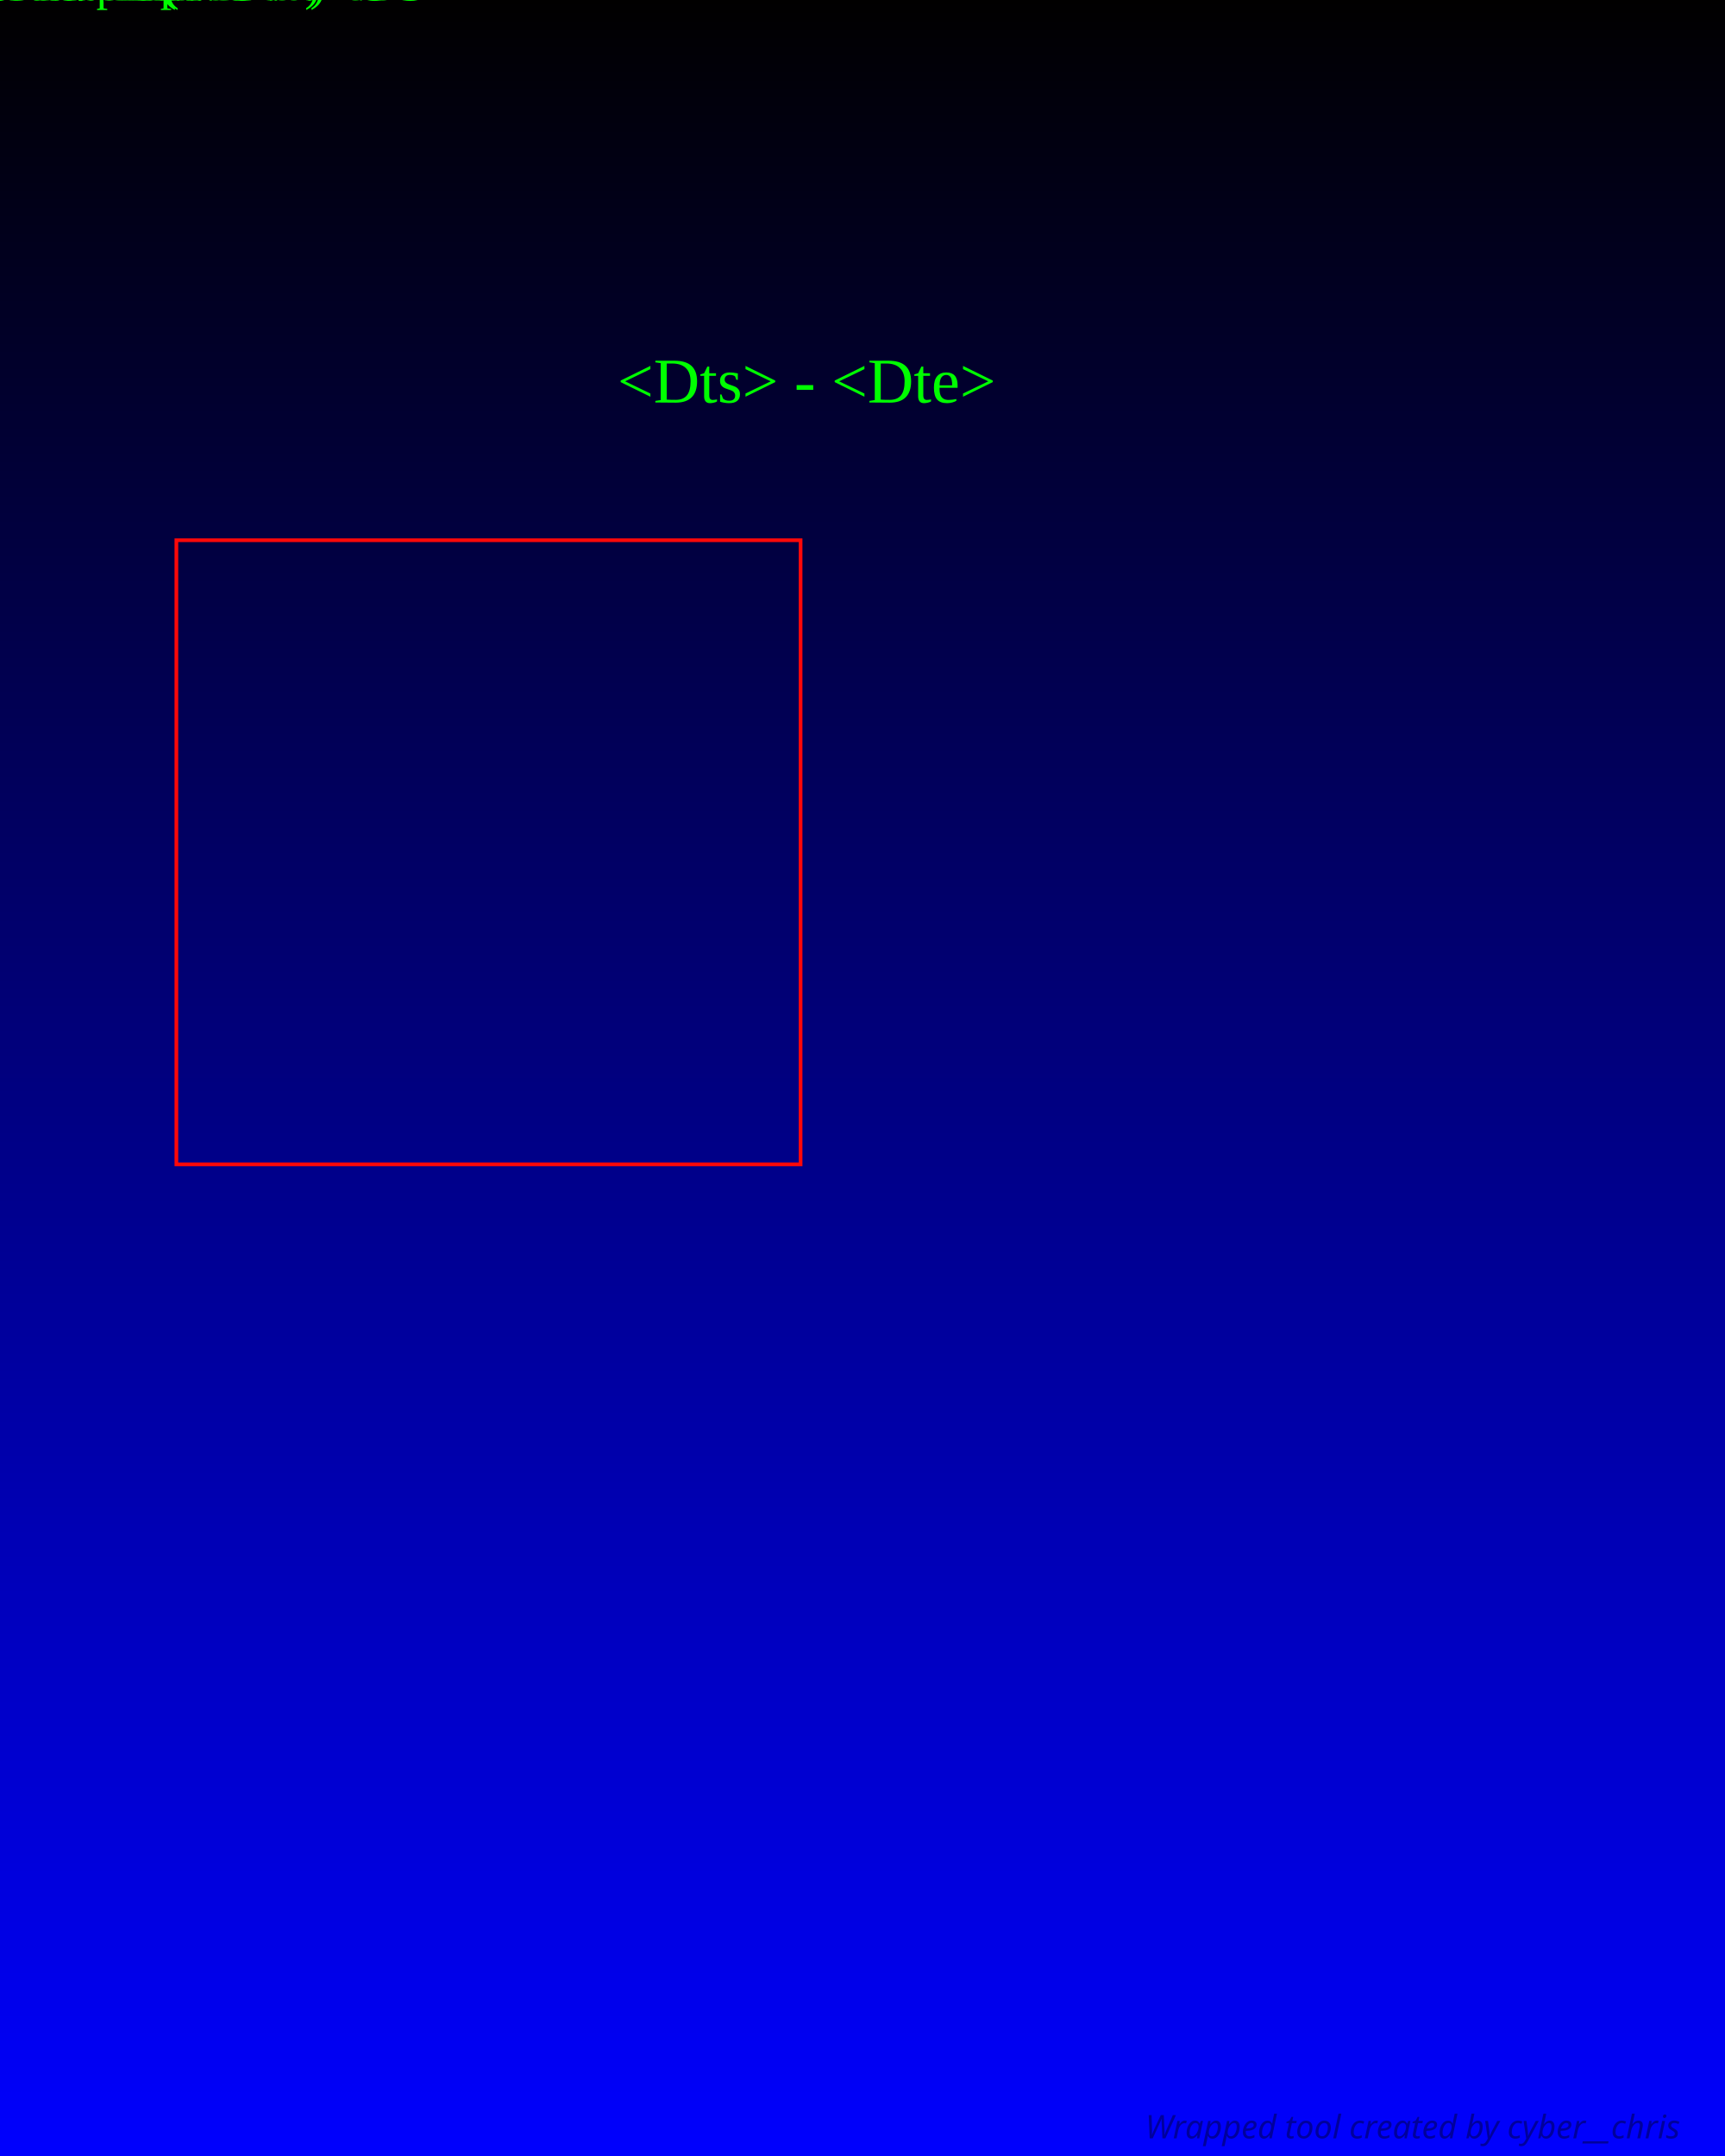
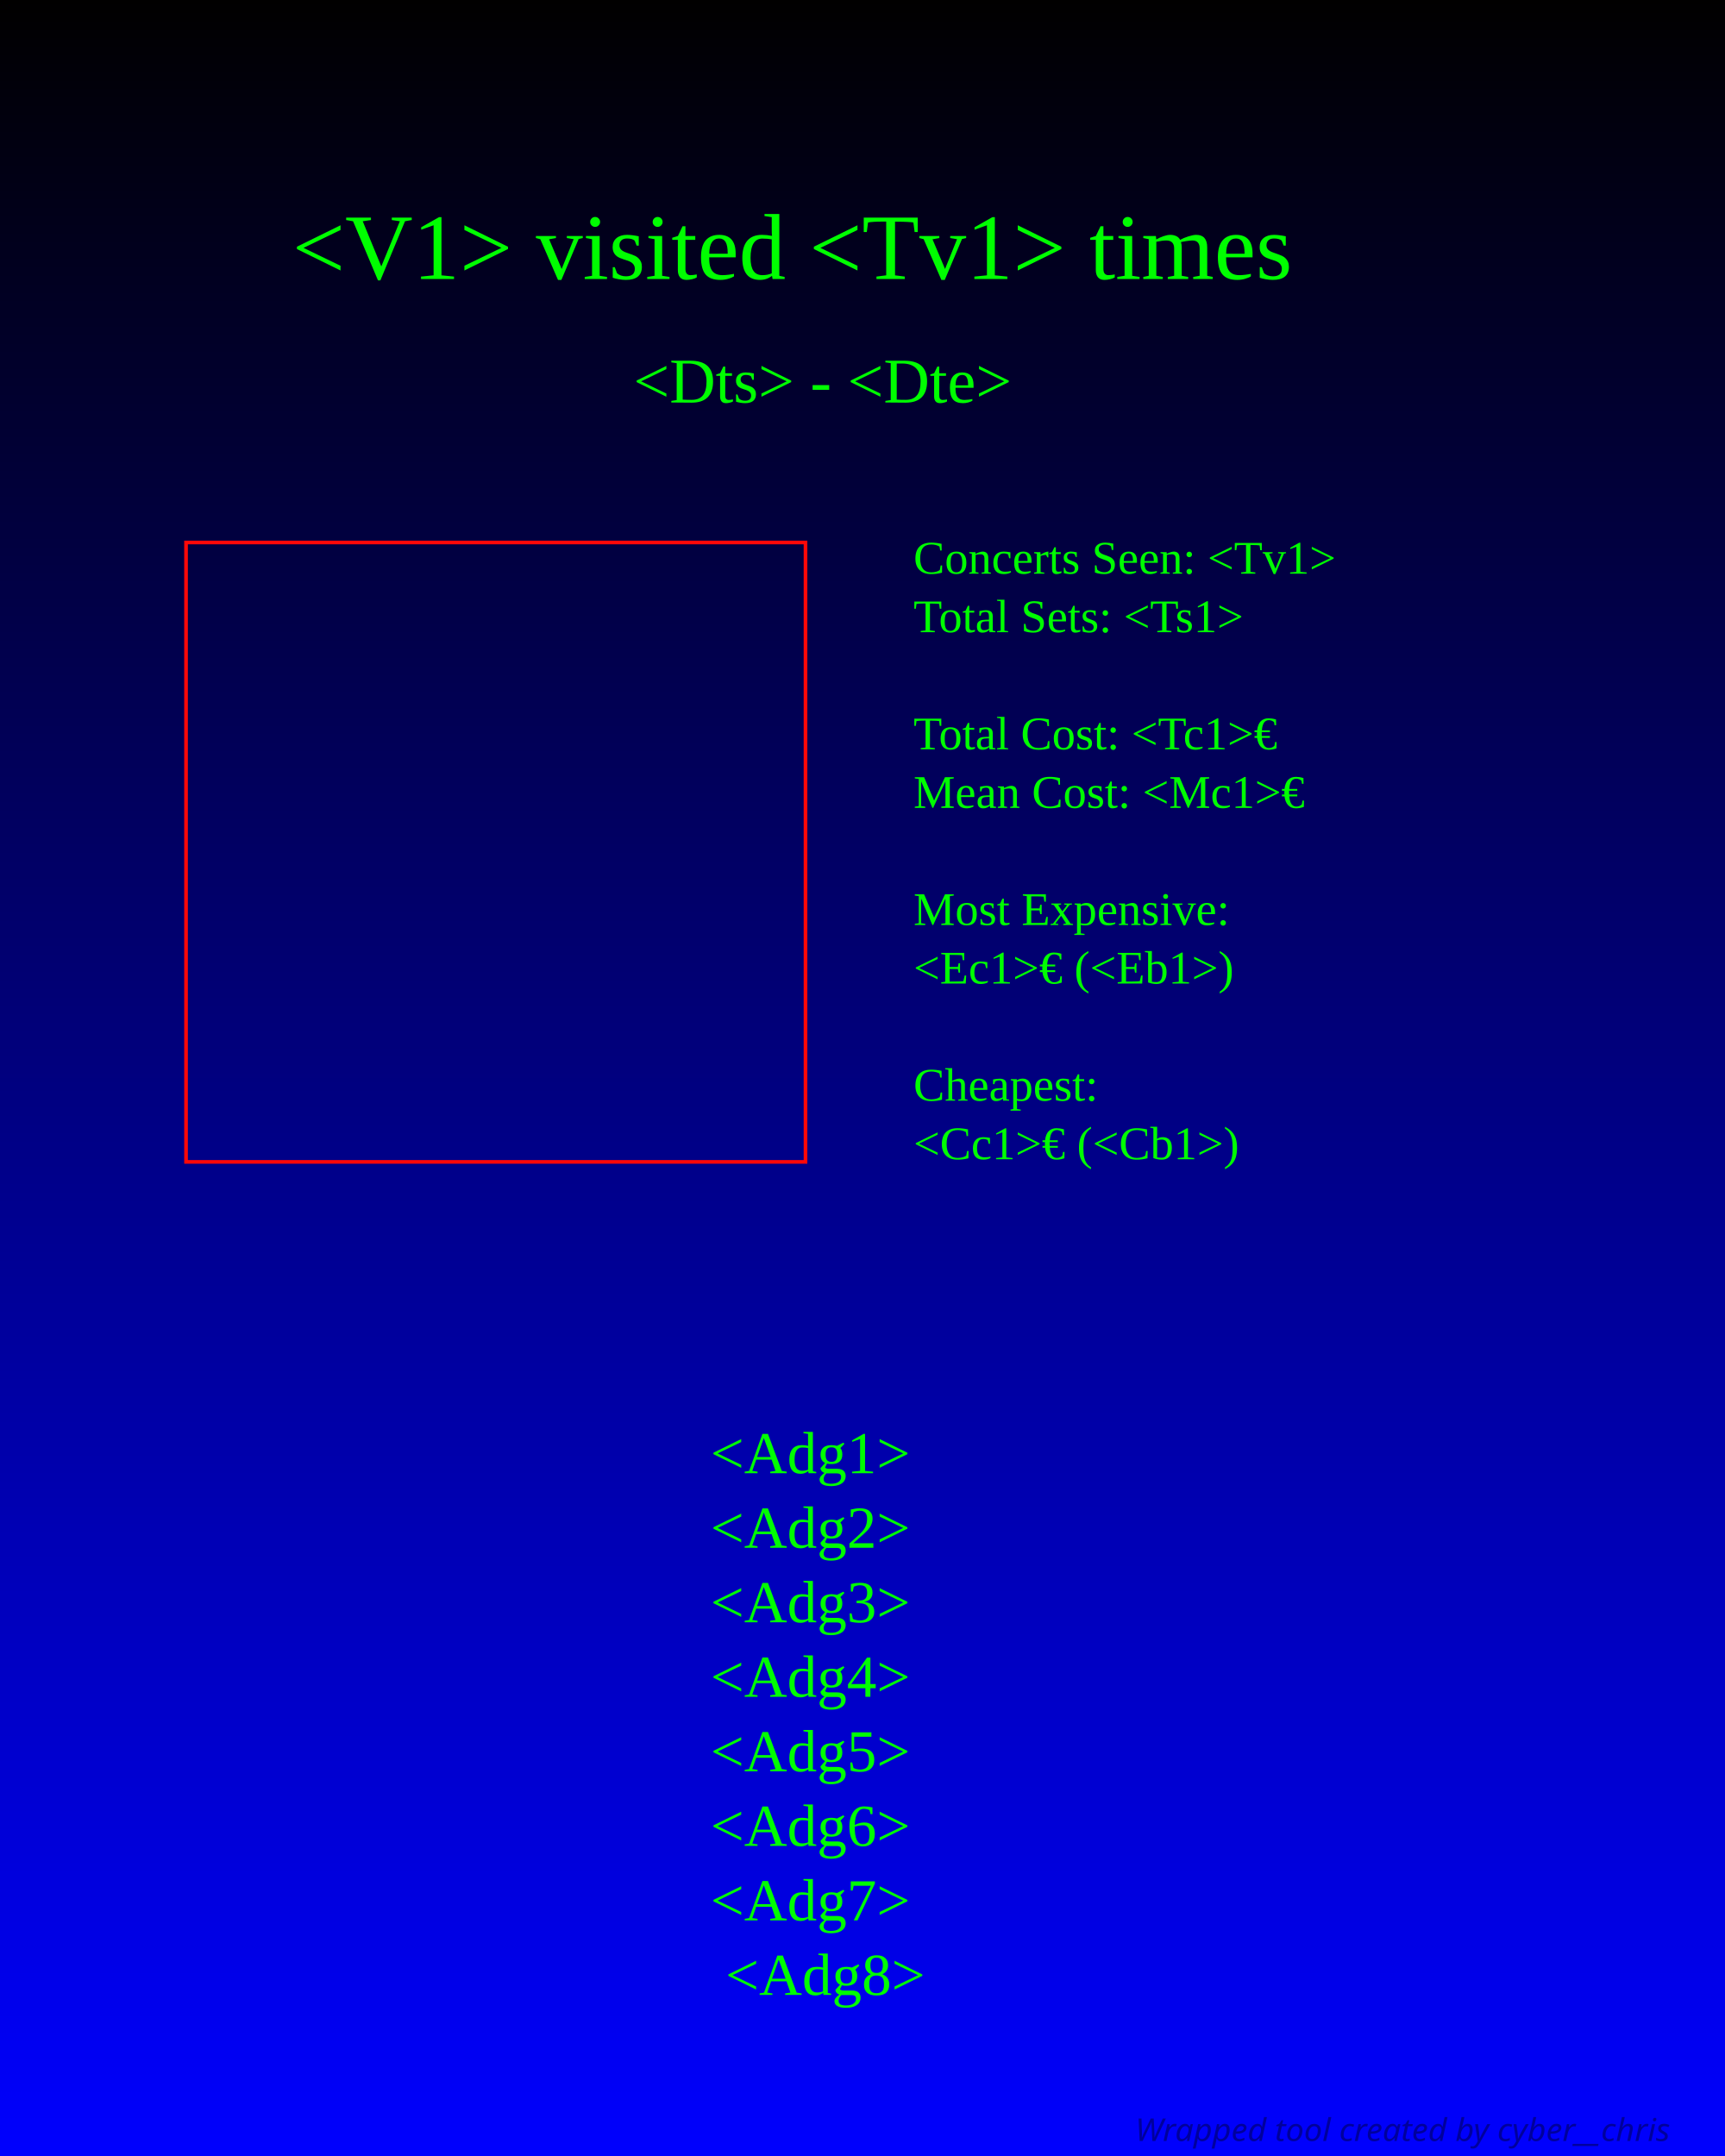
<svg xmlns="http://www.w3.org/2000/svg" xmlns:xlink="http://www.w3.org/1999/xlink" width="1080" height="1350" viewBox="0 0 1080 1350" version="1.1" id="svg1">
  <defs id="defs1">
+     <pattern xlink:href="#pattern6-7" preserveAspectRatio="xMidYMid" id="pattern7" patternTransform="matrix(0.2389014,0,0,0.2389014,228.0576,249.6872)" />
+     <pattern patternUnits="userSpaceOnUse" width="29" height="20" patternTransform="translate(190,350)" preserveAspectRatio="xMidYMid" style="fill:#010000" id="pattern6-7">
+       <path style="fill:none;stroke:#010000;stroke-width:10;stroke-linecap:butt;stroke-dasharray:none;paint-order:stroke markers fill;stop-color:#010000" d="M 0,5 C 19,5 10,15 29,15" id="path4-2" />
+     </pattern>
    <linearGradient id="linearGradient3">
      <stop style="stop-color:#010000;stop-opacity:1;" offset="0" id="stop3" />
      <stop style="stop-color:#0000fe;stop-opacity:1" offset="1" id="stop4" />
    </linearGradient>
    <linearGradient xlink:href="#linearGradient3" id="linearGradient4" x1="540" y1="0" x2="540" y2="1080" gradientUnits="userSpaceOnUse" gradientTransform="scale(1,1.25)" />
  </defs>
  <g id="layer2" style="display:inline">
    <rect style="fill:url(#linearGradient4);fill-opacity:1;stroke-width:1.118" id="rect2" width="1080" height="1350" x="0" y="0" />
-     <text xml:space="preserve" style="font-size:20.389px;text-align:end;writing-mode:lr-tb;direction:ltr;text-anchor:end;display:inline;fill:#000000;fill-opacity:0.382;stroke:#ff0808;stroke-width:1.318;stroke-opacity:0" x="1077.352" y="1338.956" id="text17-0">
-       <tspan id="tspan17-3" x="1077.352" y="1338.956" style="font-style:italic;font-variant:normal;font-weight:normal;font-stretch:normal;font-size:20.389px;font-family:sans-serif;-inkscape-font-specification:'sans-serif Italic';fill:#000000;fill-opacity:0.382;stroke-width:1.318" dx="0 0 0 0 0 0 0 0 0 0 0 0 0 0 0 0 0 0 0 0 0 0 0 0 0 0 0 0 0 0 1.493">Wrapped tool created by cyber__chris</tspan>
+     <text xml:space="preserve" style="font-size:20.056px;text-align:end;writing-mode:lr-tb;direction:ltr;text-anchor:end;display:inline;fill:#000000;fill-opacity:0.382;stroke:#ff0808;stroke-width:1.296;stroke-opacity:0" x="1053.523" y="1362.945" id="text17-0" transform="scale(1.016659,0.983614)">
+       <tspan id="tspan17-3" x="1053.523" y="1362.945" style="font-style:italic;font-variant:normal;font-weight:normal;font-stretch:normal;font-size:20.056px;font-family:sans-serif;-inkscape-font-specification:'sans-serif Italic';fill:#000000;fill-opacity:0.382;stroke-width:1.296" dx="0 0 0 0 0 0 0 0 0 0 0 0 0 0 0 0 0 0 0 0 0 0 0 0 0 0 0 0 0 0 1.469">Wrapped tool created by cyber__chris</tspan>
    </text>
  </g>
  <g id="layer1" style="display:inline">
-     <g id="layer1-3" transform="translate(7.0313395e-7,65.67517)" style="display:inline">
-       <text xml:space="preserve" style="font-size:40px;text-align:start;writing-mode:lr-tb;direction:ltr;text-anchor:start;display:inline;fill:#00fe00;stroke-width:0.327" x="540.03" y="186.378" id="text1-3">
-         <tspan id="tspan1-6" x="540.03" y="186.378" style="font-size:40px;text-align:center;text-anchor:middle;fill:#00fe00;stroke-width:0.327">&lt;Dts&gt; - &lt;Dte&gt;</tspan>
-       </text>
-     </g>
+     <text xml:space="preserve" style="font-size:40px;text-align:start;writing-mode:lr-tb;direction:ltr;text-anchor:start;display:inline;fill:#00fe00;stroke-width:0.327" x="540.03" y="186.378" id="text1-3" transform="translate(7.0313395e-7,65.67517)">
+       <tspan id="tspan1-6" x="540.03" y="186.378" style="font-size:40px;text-align:center;text-anchor:middle;fill:#00fe00;stroke-width:0.327">&lt;Dts&gt; - &lt;Dte&gt;</tspan>
+     </text>
    <text xml:space="preserve" style="font-size:58.667px;text-align:start;writing-mode:lr-tb;direction:ltr;text-anchor:start;display:inline;fill:#00fe00;stroke-width:0.526" x="529.718" y="174.692" id="text1">
-       <tspan id="tspan1" x="0" y="0" style="font-size:58.667px;text-align:center;text-anchor:middle;stroke-width:0.526">&lt;V1&gt; visited &lt;Tv1&gt; times </tspan>
+       <tspan id="tspan1" x="540.03" y="174.692" style="font-size:58.667px;text-align:center;text-anchor:middle;stroke-width:0.526">&lt;V1&gt; visited &lt;Tv1&gt; times </tspan>
    </text>
  </g>
  <g id="layer3">
+     <text xml:space="preserve" style="font-size:45.869px;text-align:start;writing-mode:lr-tb;direction:ltr;text-anchor:start;display:inline;fill:none;stroke:url(#pattern7);stroke-width:0.247;stroke-linecap:butt;stroke-linejoin:miter;stroke-dasharray:none;stroke-opacity:1" x="240.003" y="203.819" id="text7">
+       <tspan id="tspan7" x="0" y="0" style="fill:#00fe00;stroke:#ff0808;stroke-width:0.247;stroke-opacity:0" />
+     </text>
    <text xml:space="preserve" style="font-size:29.333px;text-align:start;writing-mode:lr-tb;direction:ltr;text-anchor:start;display:inline;fill:#00fe00;stroke:#ff0808;stroke-width:0.737;stroke-linecap:butt;stroke-linejoin:miter;stroke-dasharray:none;stroke-opacity:0" x="571.919" y="359.192" id="text9">
-       <tspan x="0" y="0" id="tspan5" style="font-size:29.333px;stroke-width:0.737">Concerts Seen: &lt;Tv1&gt; </tspan>
-       <tspan x="0" y="0" style="font-size:29.333px;stroke-width:0.737" id="tspan33">Total Sets: &lt;Ts1&gt;</tspan>
-       <tspan x="0" y="0" style="font-size:29.333px;stroke-width:0.737" id="tspan34" />
-       <tspan x="0" y="0" style="font-size:29.333px;stroke-width:0.737" id="tspan35">Total Cost: &lt;Tc1&gt;€</tspan>
-       <tspan x="0" y="0" style="font-size:29.333px;stroke-width:0.737" id="tspan36">Mean Cost: &lt;Mc1&gt;€</tspan>
-       <tspan x="0" y="0" style="font-size:29.333px;stroke-width:0.737" id="tspan37" />
-       <tspan x="0" y="0" style="font-size:29.333px;stroke-width:0.737" id="tspan38">Most Expensive:</tspan>
-       <tspan x="0" y="0" style="font-size:29.333px;stroke-width:0.737" id="tspan39">&lt;Ec1&gt;€ (&lt;Eb1&gt;)</tspan>
-       <tspan x="0" y="0" style="font-size:29.333px;stroke-width:0.737" id="tspan2" />
-       <tspan x="0" y="0" style="font-size:29.333px;stroke-width:0.737" id="tspan40">Cheapest:</tspan>
-       <tspan x="0" y="0" style="font-size:29.333px;stroke-width:0.737" id="tspan41">&lt;Cc1&gt;€ (&lt;Cb1&gt;)</tspan>
-       <tspan x="0" y="0" style="font-size:29.333px;stroke-width:0.737" id="tspan42" />
-       <tspan x="0" y="0" style="font-size:29.333px;stroke-width:0.737" id="tspan43"> </tspan>
+       <tspan x="571.919" y="359.192" id="tspan5" style="font-size:29.333px;stroke-width:0.737">Concerts Seen: &lt;Tv1&gt; </tspan>
+       <tspan x="571.919" y="395.859" style="font-size:29.333px;stroke-width:0.737" id="tspan33">Total Sets: &lt;Ts1&gt;</tspan>
+       <tspan x="571.919" y="432.526" style="font-size:29.333px;stroke-width:0.737" id="tspan34" />
+       <tspan x="571.919" y="469.192" style="font-size:29.333px;stroke-width:0.737" id="tspan35">Total Cost: &lt;Tc1&gt;€</tspan>
+       <tspan x="571.919" y="505.859" style="font-size:29.333px;stroke-width:0.737" id="tspan36">Mean Cost: &lt;Mc1&gt;€</tspan>
+       <tspan x="571.919" y="542.525" style="font-size:29.333px;stroke-width:0.737" id="tspan37" />
+       <tspan x="571.919" y="579.192" style="font-size:29.333px;stroke-width:0.737" id="tspan38">Most Expensive:</tspan>
+       <tspan x="571.919" y="615.859" style="font-size:29.333px;stroke-width:0.737" id="tspan39">&lt;Ec1&gt;€ (&lt;Eb1&gt;)</tspan>
+       <tspan x="571.919" y="652.525" style="font-size:29.333px;stroke-width:0.737" id="tspan2" />
+       <tspan x="571.919" y="689.192" style="font-size:29.333px;stroke-width:0.737" id="tspan40">Cheapest:</tspan>
+       <tspan x="571.919" y="725.859" style="font-size:29.333px;stroke-width:0.737" id="tspan41">&lt;Cc1&gt;€ (&lt;Cb1&gt;)</tspan>
+       <tspan x="571.919" y="762.525" style="font-size:29.333px;stroke-width:0.737" id="tspan42" />
+       <tspan x="571.919" y="799.192" style="font-size:29.333px;stroke-width:0.737" id="tspan43"> </tspan>
    </text>
-     <text xml:space="preserve" style="font-size:37.333px;text-align:center;writing-mode:lr-tb;direction:ltr;text-anchor:middle;display:inline;fill:#ff00ff;stroke:#ff0808;stroke-width:1.034;stroke-opacity:0" x="540.03" y="922.471" id="text14">
-       <tspan id="tspan14" x="0" y="0" style="font-size:37.333px;fill:#00fe00">&lt;Adg1&gt;</tspan>
-       <tspan x="0" y="0" style="font-size:37.333px;fill:#00fe00" id="tspan9">&lt;Adg2&gt;</tspan>
-       <tspan x="0" y="0" style="font-size:37.333px;fill:#00fe00" id="tspan11">&lt;Adg3&gt;</tspan>
-       <tspan x="0" y="0" style="font-size:37.333px;fill:#00fe00" id="tspan12">&lt;Adg4&gt;</tspan>
-       <tspan x="0" y="0" style="font-size:37.333px;fill:#00fe00" id="tspan13">&lt;Adg5&gt;</tspan>
-       <tspan x="0" y="0" style="font-size:37.333px;fill:#00fe00" id="tspan15">&lt;Adg6&gt;</tspan>
-       <tspan x="0" y="0" style="font-size:37.333px;fill:#00fe00" id="tspan19">&lt;Adg7&gt;</tspan>
-       <tspan x="0" y="0" style="font-size:37.333px;fill:#00fe00" id="tspan21">&lt;Adg8&gt;</tspan>
+     <text xml:space="preserve" style="font-size:37.333px;text-align:center;writing-mode:lr-tb;direction:ltr;text-anchor:middle;fill:#ff00ff;stroke:#ff0808;stroke-width:1.034;stroke-opacity:0" x="540.03" y="922.471" id="text14">
+       <tspan id="tspan14" x="540.03" y="922.471" style="font-size:37.333px;fill:#00fe00">&lt;Adg1&gt;</tspan>
+       <tspan x="540.03" y="969.138" style="font-size:37.333px;fill:#00fe00" id="tspan9">&lt;Adg2&gt;</tspan>
+       <tspan x="540.03" y="1015.804" style="font-size:37.333px;fill:#00fe00" id="tspan11">&lt;Adg3&gt;</tspan>
+       <tspan x="540.03" y="1062.471" style="font-size:37.333px;fill:#00fe00" id="tspan12">&lt;Adg4&gt;</tspan>
+       <tspan x="540.03" y="1109.138" style="font-size:37.333px;fill:#00fe00" id="tspan13">&lt;Adg5&gt;</tspan>
+       <tspan x="540.03" y="1155.804" style="font-size:37.333px;fill:#00fe00" id="tspan15">&lt;Adg6&gt;</tspan>
+       <tspan x="540.03" y="1202.471" style="font-size:37.333px;fill:#00fe00" id="tspan19">&lt;Adg7&gt;</tspan>
+       <tspan x="540.03" y="1249.137" style="font-size:37.333px;fill:#00fe00" id="tspan21">&lt;Adg8&gt;</tspan>
    </text>
  </g>
-   <rect style="display:inline;fill:none;stroke:#ff0808;stroke-width:2.305;stroke-linecap:butt;stroke-linejoin:miter;stroke-dasharray:none;stroke-opacity:1" id="rect1" width="390.811" height="390.812" x="110.425" y="338.263" />
+   <rect style="display:inline;fill:none;stroke:#ff0808;stroke-width:2.287;stroke-linecap:butt;stroke-linejoin:miter;stroke-dasharray:none;stroke-opacity:1" id="rect1" width="387.846" height="387.846" x="116.473" y="339.681" />
</svg>
